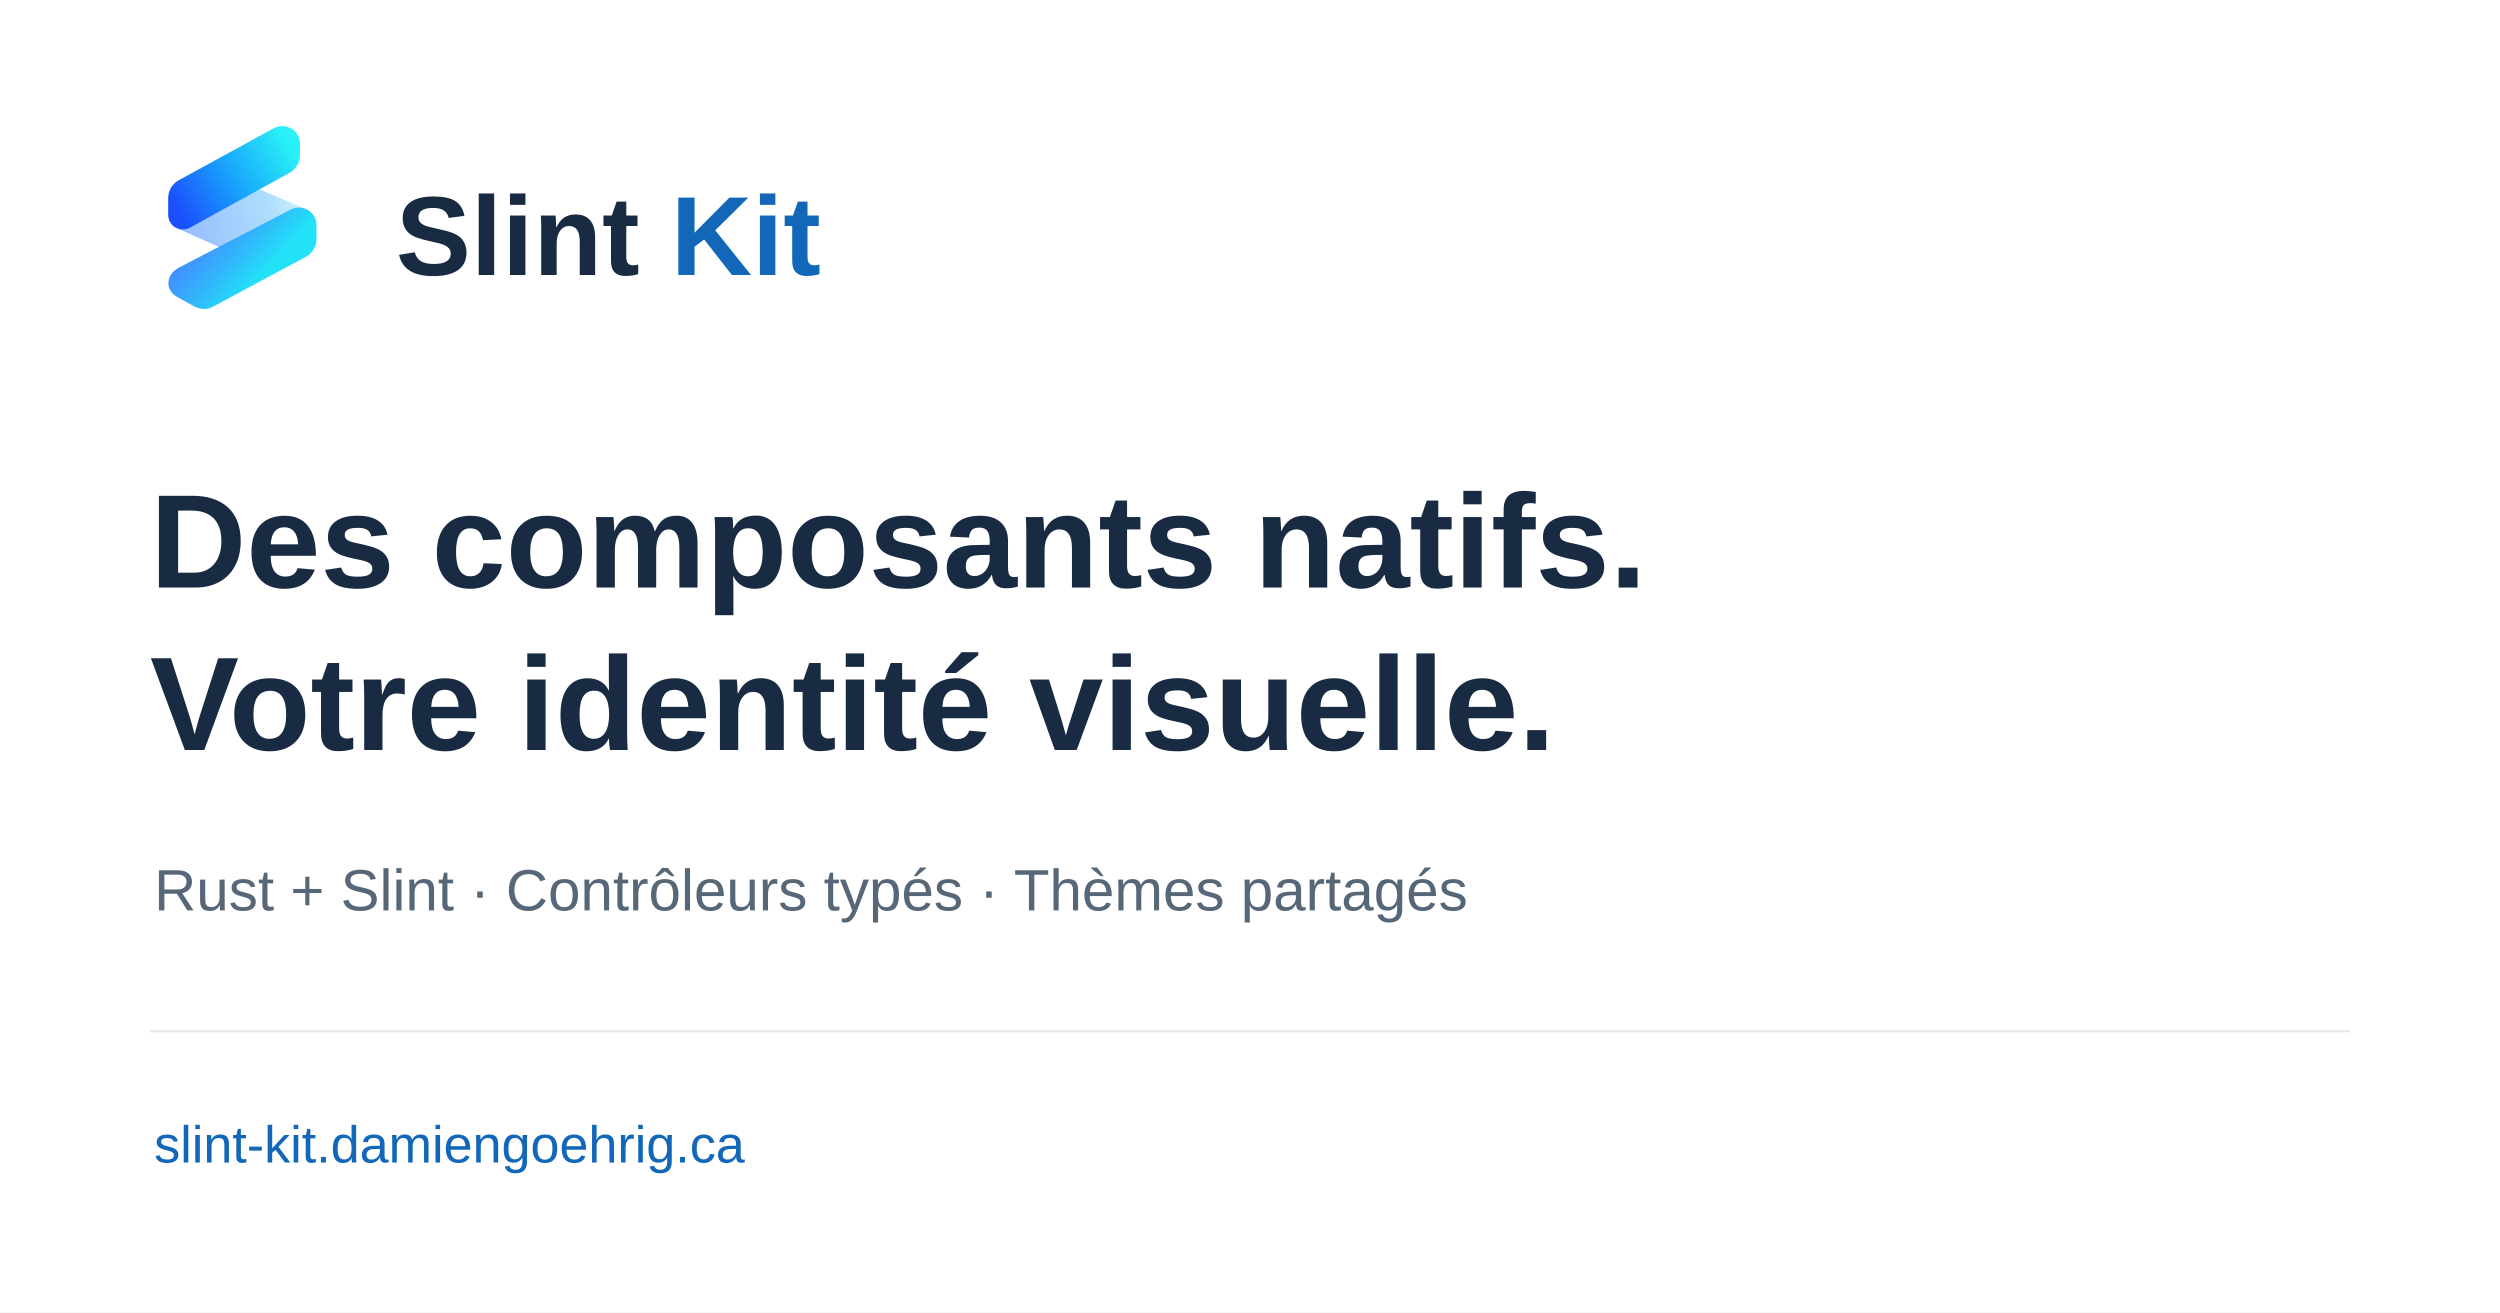
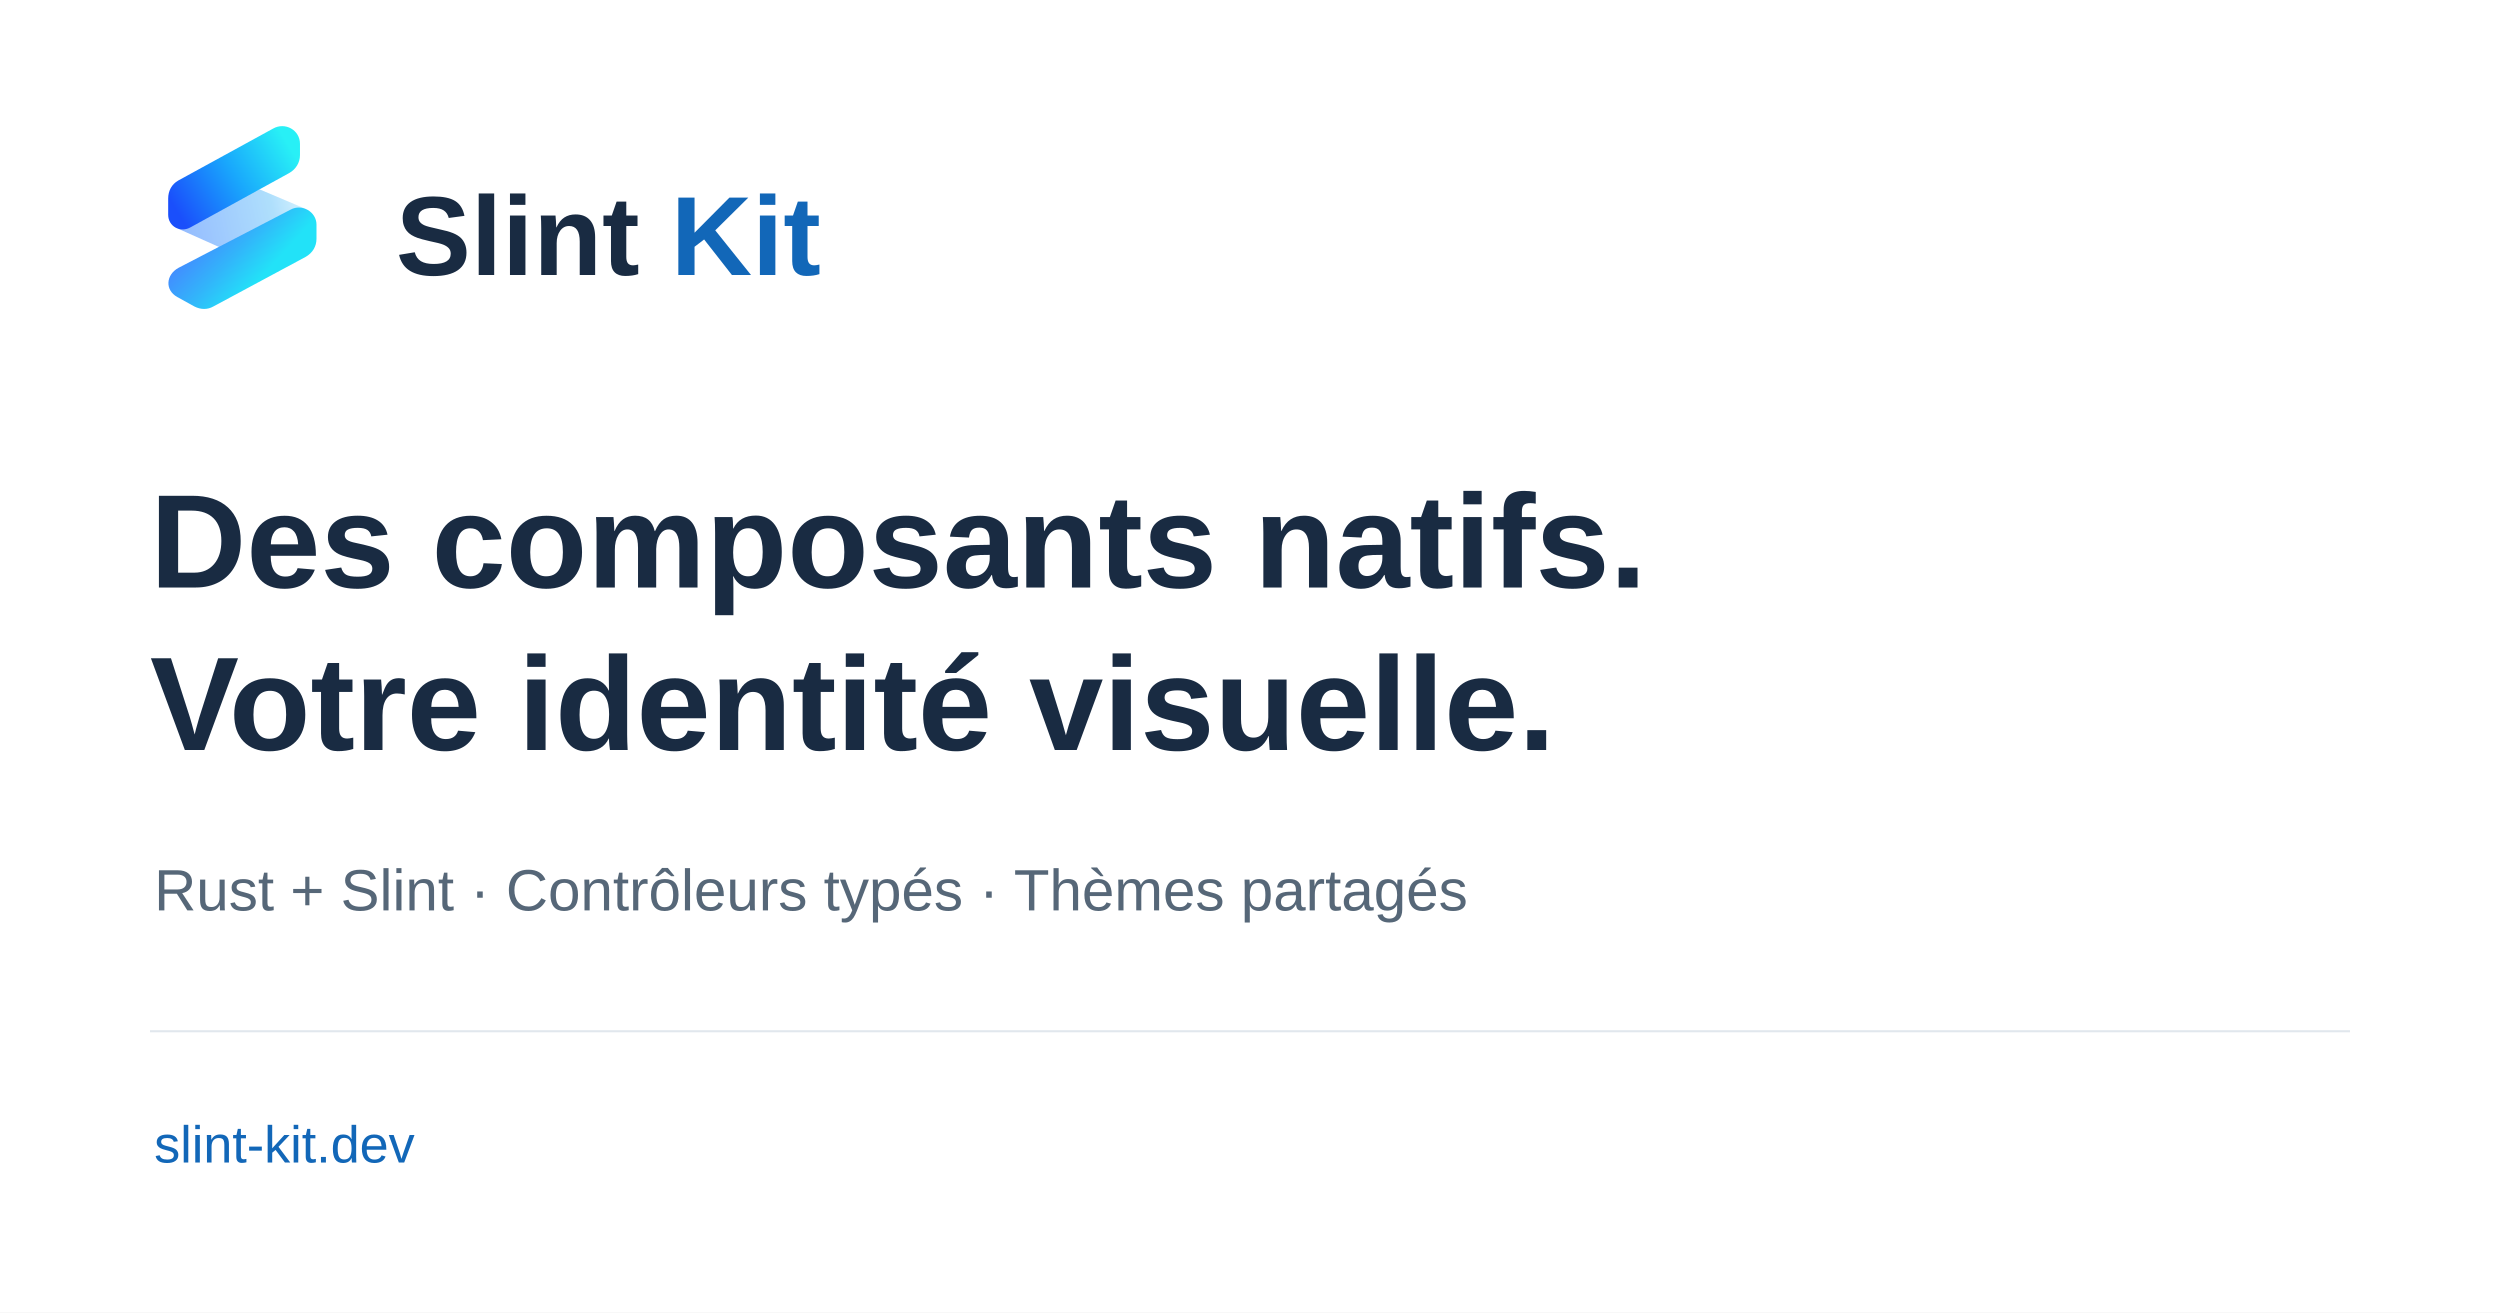
<svg xmlns="http://www.w3.org/2000/svg" width="1200" height="630" viewBox="0 0 1200 630" role="img" aria-labelledby="social-title">
  <rect width="1200" height="630" fill="#fff" />
  <g transform="translate(60 48) scale(.22)">
    <defs>
      <linearGradient id="ribbon-upper" gradientUnits="userSpaceOnUse" x1="103" y1="226" x2="345" y2="78">
        <stop stop-color="#1A4FFB" />
        <stop offset="0.52" stop-color="#19A7FC" />
        <stop offset="1" stop-color="#28F0F6" />
      </linearGradient>
      <linearGradient id="ribbon-lower" gradientUnits="userSpaceOnUse" x1="100" y1="368" x2="218" y2="475">
        <stop stop-color="#438AFF" />
        <stop offset="0.52" stop-color="#32B5FA" />
        <stop offset="1" stop-color="#22E2F8" />
      </linearGradient>
      <linearGradient id="ribbon-fold" gradientUnits="userSpaceOnUse" x1="116" y1="292" x2="397" y2="233">
        <stop stop-color="#3B82FF" />
        <stop offset="0.74" stop-color="#6DC5FA" />
        <stop offset="1" stop-color="#B4E8FF" />
      </linearGradient>
    </defs>
    <g id="symbol">
      <path id="fold" fill="url(#ribbon-fold)" opacity="0.55" d="M116.086 247.416 293.768 195.056 392.052 236.687 293.768 360.292 116.086 280.893V247.416Z" />
      <path id="upper-ribbon" fill="url(#ribbon-upper)" d="M116.086 175.742 322.953 62.438C349.133 47.416 381.751 65.442 381.751 95.485V120.378C381.751 136.687 372.738 151.279 358.146 159.433L143.554 277.459C120.807 290.764 94.197 275.742 94.197 250.421V215.227C94.197 198.06 101.923 183.897 116.086 175.742Z" />
      <path id="lower-ribbon" fill="url(#ribbon-lower)" d="M116.515 366.3 361.15 239.262C386.043 225.528 417.803 243.983 417.803 271.88V302.781C417.803 319.519 409.219 333.682 394.197 342.266L192.91 450.421C180.034 457.717 165.442 457.717 151.279 450.421L113.94 429.82C86.472 414.369 89.476 381.322 116.515 366.3Z" />
    </g>
  </g>
  <g font-family="Arial, sans-serif" fill="#192b42">
    <text x="190" y="132" font-size="54" font-weight="700">Slint <tspan fill="#1267b8">Kit</tspan>
    </text>
    <text x="72" y="282" font-size="64" font-weight="700">Des composants natifs.</text>
    <text x="72" y="360" font-size="64" font-weight="700">Votre identité visuelle.</text>
    <text x="74" y="437" font-size="28" fill="#566778">Rust + Slint · Contrôleurs typés · Thèmes partagés</text>
    <path d="M72 495H1128" stroke="#e1e7ed" />
-     <text x="74" y="558" font-size="25" fill="#1267b8">slint-kit.damiengoehrig.ca</text>
+     <text x="74" y="558" font-size="25" fill="#1267b8">slint-kit.dev</text>
  </g>
</svg>
